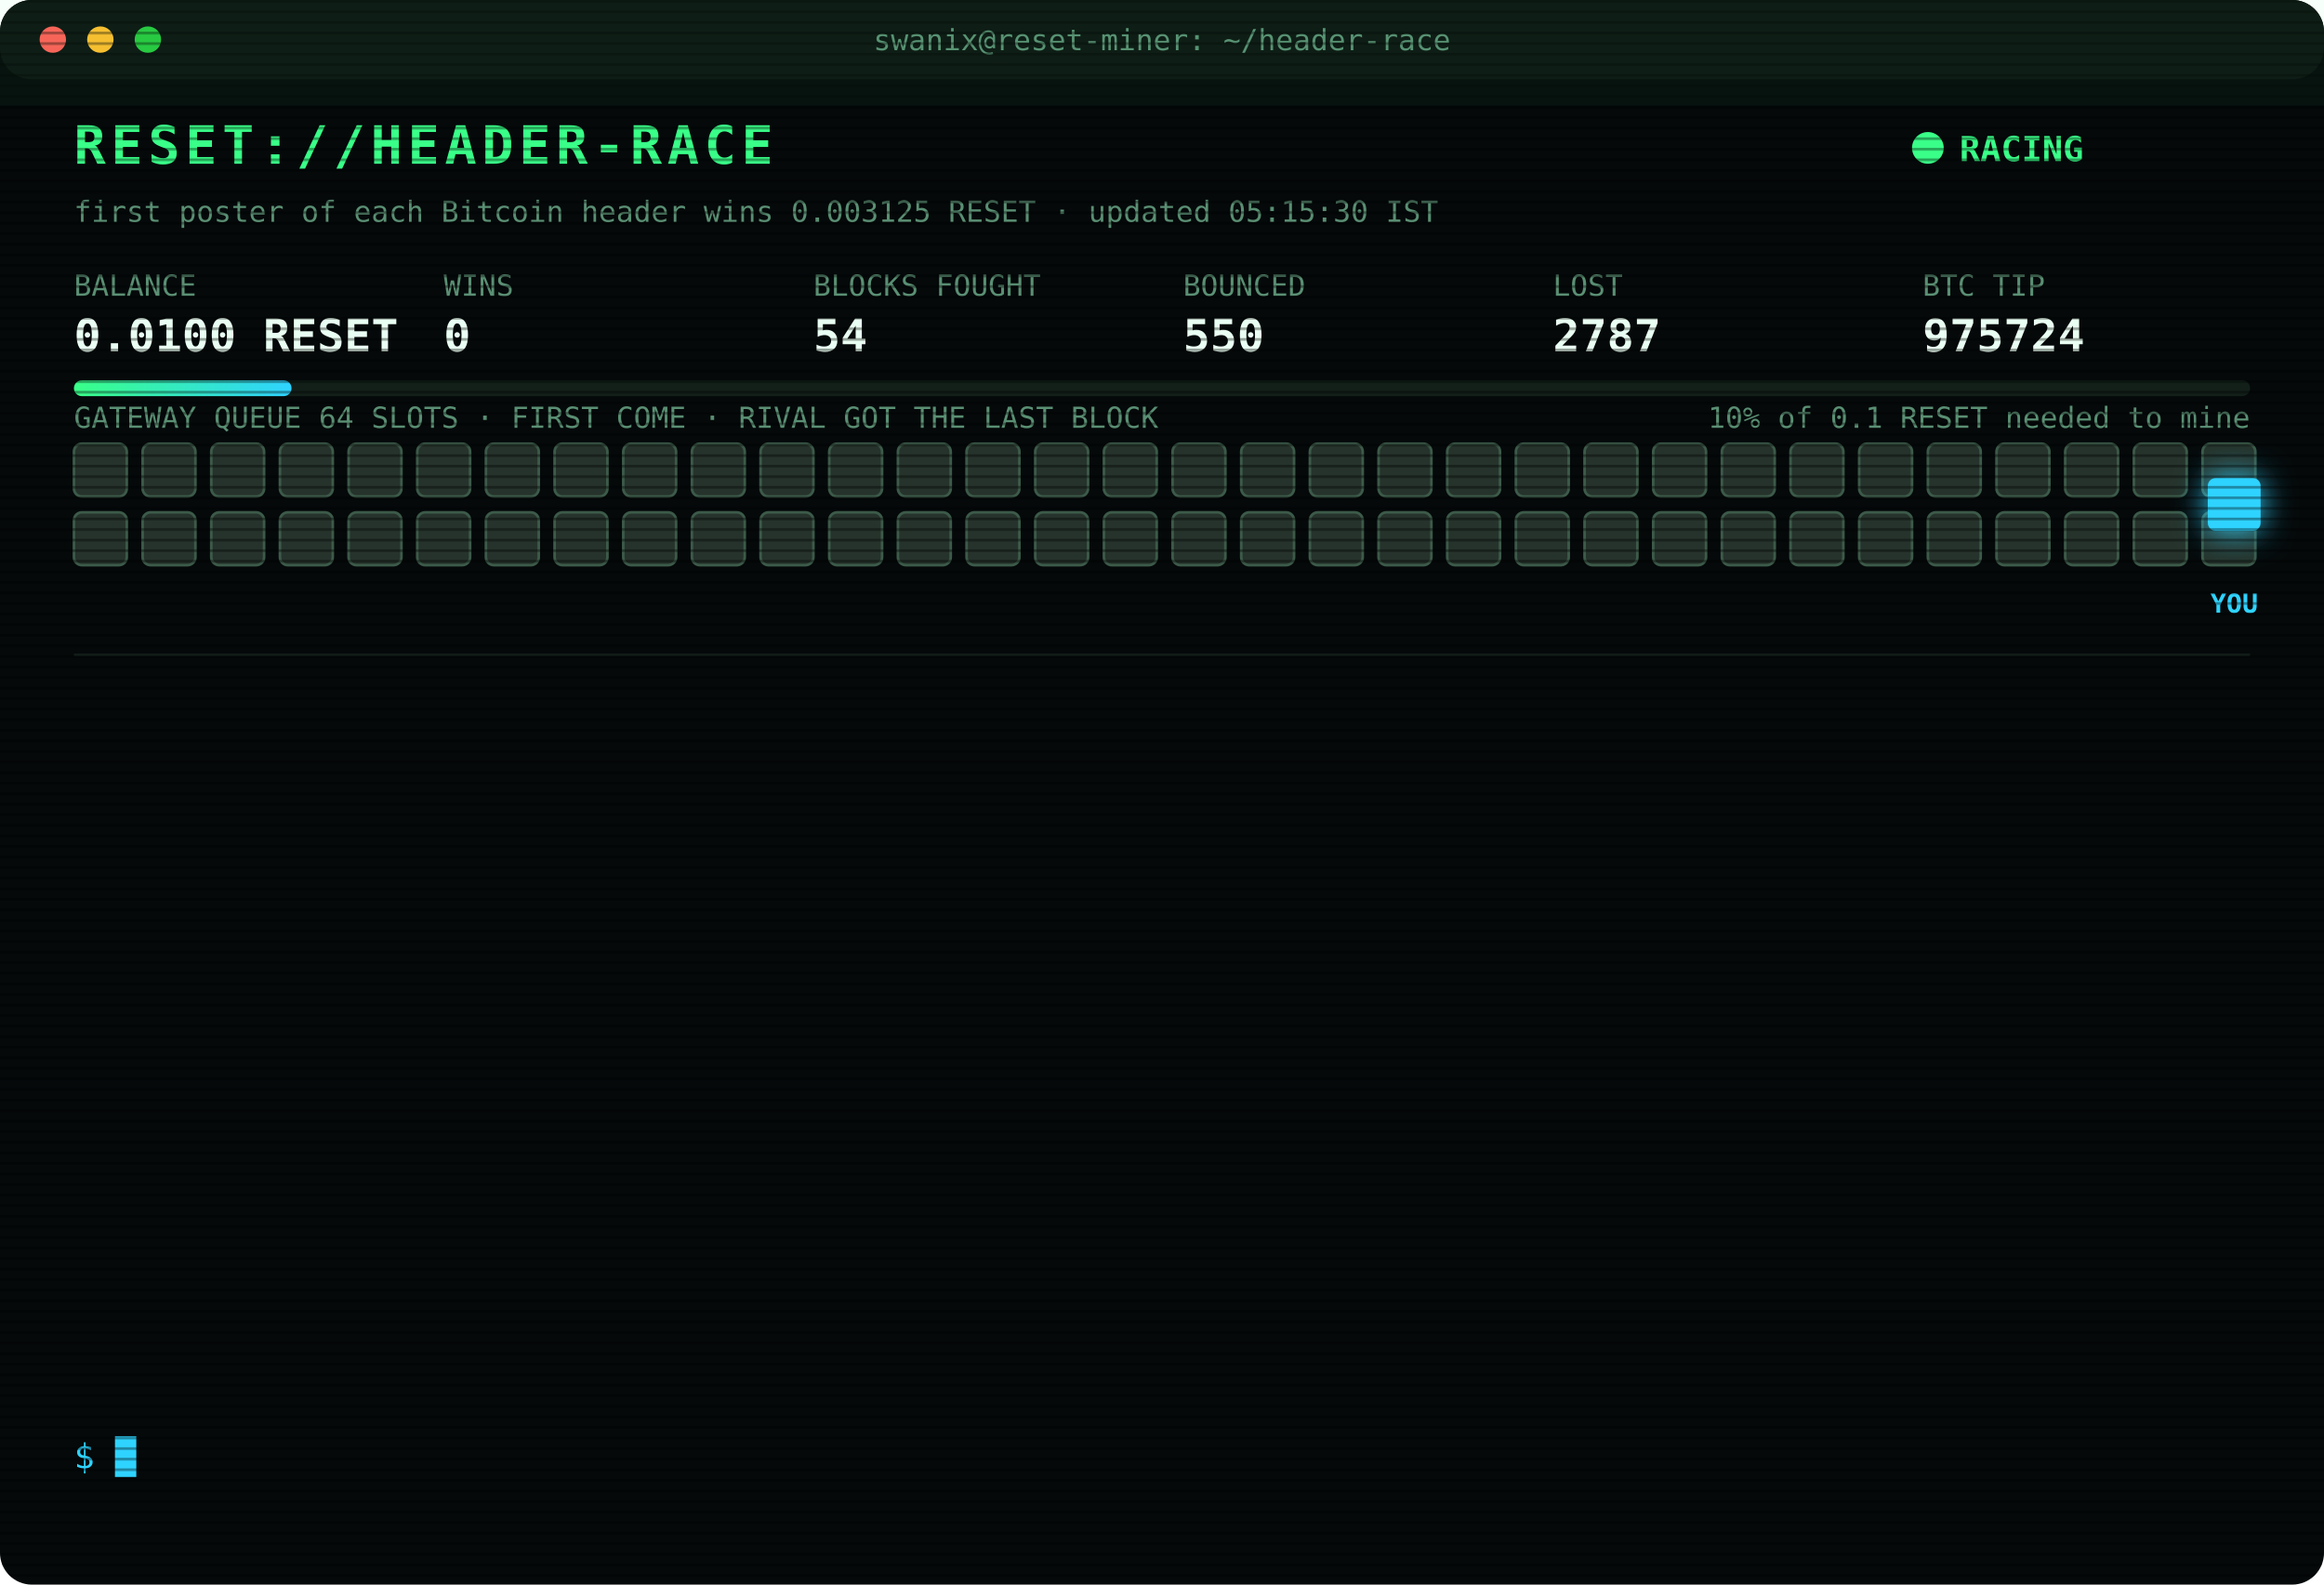
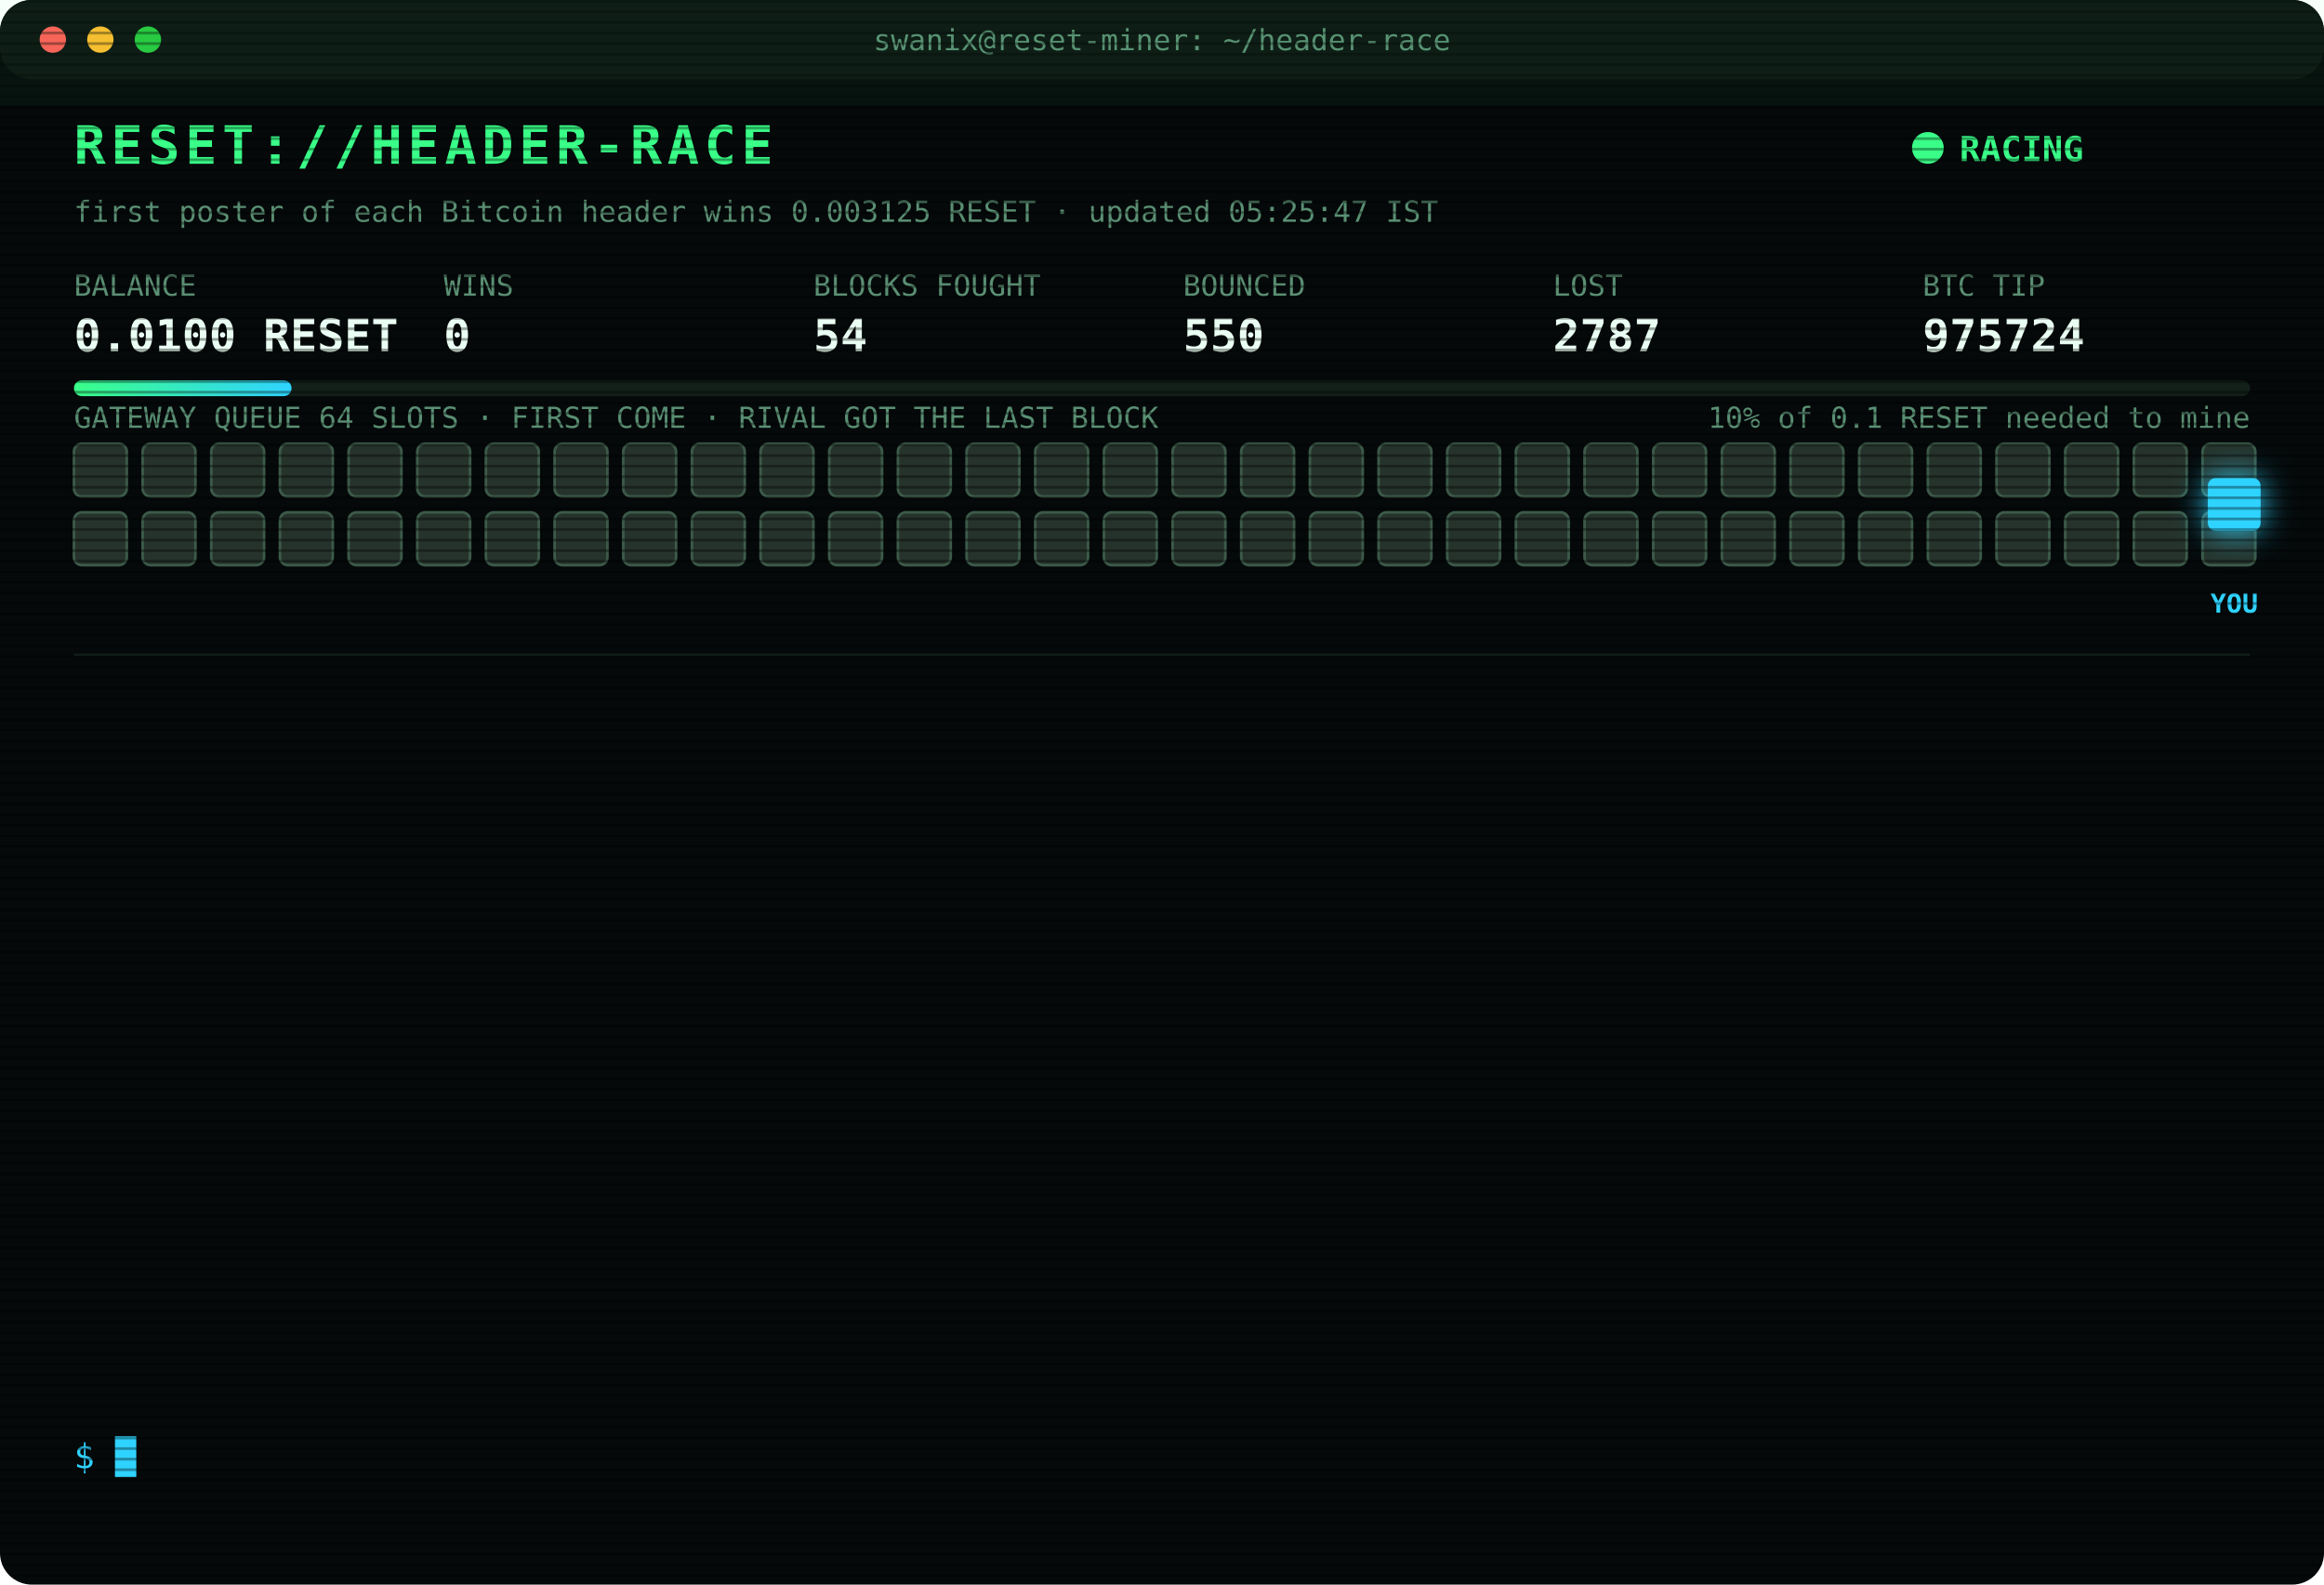
<svg xmlns="http://www.w3.org/2000/svg" width="880" height="600" viewBox="0 0 880 600" font-family="ui-monospace,SFMono-Regular,Menlo,Consolas,monospace">
  <style>
text{font-size:13px;fill:#7CFFB2}
.title{font-size:20px;font-weight:700;fill:#39FF88;letter-spacing:2px;animation:glitch 3s infinite steps(1)}
.sub{fill:#2fd3ff}.k{fill:#5a8f73;font-size:11px}.v{font-size:17px;font-weight:700;fill:#eafff3}
.ts{fill:#3f6b56}.boot{fill:#2fd3ff}.dim{fill:#5a8f73}.bad{fill:#ff4d6d}.warn{fill:#ffd23f}.mag{fill:#ff5cf0}.win{fill:#39FF88;font-weight:700}
.tag{font-size:10px;fill:#2fd3ff;font-weight:700}
.rival{fill:#26332c;stroke:#3c5a49;animation:jam 1.2s infinite alternate}
.idle{fill:#141c18;stroke:#22302a;animation:breathe 4s infinite}
.me{fill:#2fd3ff;filter:drop-shadow(0 0 6px #2fd3ff)}
.hover{animation:nudge 1.1s infinite ease-in-out}.bounce{animation:kick 1.4s infinite}
.ln{opacity:0;animation:in .4s forwards}
.cur{animation:blink 1s infinite steps(1)}
.scan{animation:scan 6s infinite linear}
.led{animation:blink 1.4s infinite}
@keyframes in{from{opacity:0;transform:translateX(-6px)}to{opacity:1;transform:none}}
@keyframes blink{50%{opacity:0}}
@keyframes jam{to{fill:#33463b}}
@keyframes breathe{50%{opacity:.4}}
@keyframes nudge{50%{transform:translateX(-10px)}}
@keyframes kick{0%,100%{transform:none}30%{transform:translateX(-14px)}55%{transform:translateX(10px) translateY(-6px)}}
@keyframes glitch{0%,92%{transform:none}93%{transform:translateX(2px);fill:#ff4d6d}95%{transform:translateX(-2px);fill:#2fd3ff}97%{transform:none}}
@keyframes scan{from{transform:translateY(-40px)}to{transform:translateY(600px)}}
</style>
  <defs>
    <pattern id="sl" width="4" height="4" patternUnits="userSpaceOnUse">
      <rect width="4" height="1" fill="#000" opacity=".35" />
    </pattern>
    <linearGradient id="bar">
      <stop offset="0" stop-color="#39FF88" />
      <stop offset="1" stop-color="#2fd3ff" />
    </linearGradient>
  </defs>
  <rect width="880" height="600" rx="12" fill="#05090a" />
  <rect width="880" height="30" rx="12" fill="#0d1512" />
  <circle cx="20" cy="15" r="5" fill="#ff5f57" />
  <circle cx="38" cy="15" r="5" fill="#febc2e" />
  <circle cx="56" cy="15" r="5" fill="#28c840" />
  <text x="440" y="19" text-anchor="middle" class="k">swanix@reset-miner: ~/header-race</text>
  <text x="28" y="62" class="title">RESET://HEADER-RACE</text>
  <circle class="led" cx="730" cy="56" r="6" fill="#39FF88" />
  <text x="742" y="61" class="win">RACING</text>
-   <text x="28" y="84" class="k">first poster of each Bitcoin header wins 0.003125 RESET · updated 05:15:30 IST</text>
+   <text x="28" y="84" class="k">first poster of each Bitcoin header wins 0.003125 RESET · updated 05:25:47 IST</text>
  <text x="28" y="112" class="k">BALANCE</text>
  <text x="28" y="133" class="v">0.0100 RESET</text>
  <text x="168" y="112" class="k">WINS</text>
  <text x="168" y="133" class="v">0</text>
  <text x="308" y="112" class="k">BLOCKS FOUGHT</text>
  <text x="308" y="133" class="v">54</text>
  <text x="448" y="112" class="k">BOUNCED</text>
  <text x="448" y="133" class="v">550</text>
  <text x="588" y="112" class="k">LOST</text>
  <text x="588" y="133" class="v">2787</text>
  <text x="728" y="112" class="k">BTC TIP</text>
  <text x="728" y="133" class="v">975724</text>
  <rect x="28" y="144" width="824" height="6" rx="3" fill="#13201a" />
  <rect x="28" y="144" width="82.4" height="6" rx="3" fill="url(#bar)" />
  <text x="852" y="162" text-anchor="end" class="k">10% of 0.1 RESET needed to mine</text>
  <text x="28" y="162" class="k">GATEWAY QUEUE 64 SLOTS · FIRST COME · RIVAL GOT THE LAST BLOCK</text>
  <rect class="rival" x="28" y="168" width="20" height="20" rx="3" style="animation-delay:0.00s" />
  <rect class="rival" x="54" y="168" width="20" height="20" rx="3" style="animation-delay:0.05s" />
  <rect class="rival" x="80" y="168" width="20" height="20" rx="3" style="animation-delay:0.10s" />
  <rect class="rival" x="106" y="168" width="20" height="20" rx="3" style="animation-delay:0.15s" />
  <rect class="rival" x="132" y="168" width="20" height="20" rx="3" style="animation-delay:0.20s" />
  <rect class="rival" x="158" y="168" width="20" height="20" rx="3" style="animation-delay:0.25s" />
  <rect class="rival" x="184" y="168" width="20" height="20" rx="3" style="animation-delay:0.30s" />
  <rect class="rival" x="210" y="168" width="20" height="20" rx="3" style="animation-delay:0.35s" />
  <rect class="rival" x="236" y="168" width="20" height="20" rx="3" style="animation-delay:0.40s" />
  <rect class="rival" x="262" y="168" width="20" height="20" rx="3" style="animation-delay:0.45s" />
  <rect class="rival" x="288" y="168" width="20" height="20" rx="3" style="animation-delay:0.50s" />
  <rect class="rival" x="314" y="168" width="20" height="20" rx="3" style="animation-delay:0.55s" />
  <rect class="rival" x="340" y="168" width="20" height="20" rx="3" style="animation-delay:0.60s" />
  <rect class="rival" x="366" y="168" width="20" height="20" rx="3" style="animation-delay:0.65s" />
  <rect class="rival" x="392" y="168" width="20" height="20" rx="3" style="animation-delay:0.70s" />
  <rect class="rival" x="418" y="168" width="20" height="20" rx="3" style="animation-delay:0.75s" />
  <rect class="rival" x="444" y="168" width="20" height="20" rx="3" style="animation-delay:0.80s" />
  <rect class="rival" x="470" y="168" width="20" height="20" rx="3" style="animation-delay:0.85s" />
  <rect class="rival" x="496" y="168" width="20" height="20" rx="3" style="animation-delay:0.90s" />
  <rect class="rival" x="522" y="168" width="20" height="20" rx="3" style="animation-delay:0.95s" />
  <rect class="rival" x="548" y="168" width="20" height="20" rx="3" style="animation-delay:1.00s" />
  <rect class="rival" x="574" y="168" width="20" height="20" rx="3" style="animation-delay:1.05s" />
  <rect class="rival" x="600" y="168" width="20" height="20" rx="3" style="animation-delay:1.10s" />
  <rect class="rival" x="626" y="168" width="20" height="20" rx="3" style="animation-delay:1.15s" />
  <rect class="rival" x="652" y="168" width="20" height="20" rx="3" style="animation-delay:1.20s" />
  <rect class="rival" x="678" y="168" width="20" height="20" rx="3" style="animation-delay:1.25s" />
  <rect class="rival" x="704" y="168" width="20" height="20" rx="3" style="animation-delay:1.30s" />
  <rect class="rival" x="730" y="168" width="20" height="20" rx="3" style="animation-delay:1.35s" />
  <rect class="rival" x="756" y="168" width="20" height="20" rx="3" style="animation-delay:1.40s" />
  <rect class="rival" x="782" y="168" width="20" height="20" rx="3" style="animation-delay:1.45s" />
  <rect class="rival" x="808" y="168" width="20" height="20" rx="3" style="animation-delay:1.50s" />
  <rect class="rival" x="834" y="168" width="20" height="20" rx="3" style="animation-delay:1.55s" />
  <rect class="rival" x="28" y="194" width="20" height="20" rx="3" style="animation-delay:1.60s" />
  <rect class="rival" x="54" y="194" width="20" height="20" rx="3" style="animation-delay:1.65s" />
  <rect class="rival" x="80" y="194" width="20" height="20" rx="3" style="animation-delay:1.70s" />
  <rect class="rival" x="106" y="194" width="20" height="20" rx="3" style="animation-delay:1.75s" />
  <rect class="rival" x="132" y="194" width="20" height="20" rx="3" style="animation-delay:1.80s" />
  <rect class="rival" x="158" y="194" width="20" height="20" rx="3" style="animation-delay:1.85s" />
  <rect class="rival" x="184" y="194" width="20" height="20" rx="3" style="animation-delay:1.90s" />
  <rect class="rival" x="210" y="194" width="20" height="20" rx="3" style="animation-delay:1.95s" />
  <rect class="rival" x="236" y="194" width="20" height="20" rx="3" style="animation-delay:2.00s" />
  <rect class="rival" x="262" y="194" width="20" height="20" rx="3" style="animation-delay:2.05s" />
  <rect class="rival" x="288" y="194" width="20" height="20" rx="3" style="animation-delay:2.10s" />
  <rect class="rival" x="314" y="194" width="20" height="20" rx="3" style="animation-delay:2.15s" />
  <rect class="rival" x="340" y="194" width="20" height="20" rx="3" style="animation-delay:2.20s" />
  <rect class="rival" x="366" y="194" width="20" height="20" rx="3" style="animation-delay:2.25s" />
  <rect class="rival" x="392" y="194" width="20" height="20" rx="3" style="animation-delay:2.30s" />
  <rect class="rival" x="418" y="194" width="20" height="20" rx="3" style="animation-delay:2.35s" />
  <rect class="rival" x="444" y="194" width="20" height="20" rx="3" style="animation-delay:2.40s" />
  <rect class="rival" x="470" y="194" width="20" height="20" rx="3" style="animation-delay:2.45s" />
  <rect class="rival" x="496" y="194" width="20" height="20" rx="3" style="animation-delay:2.50s" />
  <rect class="rival" x="522" y="194" width="20" height="20" rx="3" style="animation-delay:2.55s" />
  <rect class="rival" x="548" y="194" width="20" height="20" rx="3" style="animation-delay:2.60s" />
  <rect class="rival" x="574" y="194" width="20" height="20" rx="3" style="animation-delay:2.65s" />
  <rect class="rival" x="600" y="194" width="20" height="20" rx="3" style="animation-delay:2.70s" />
  <rect class="rival" x="626" y="194" width="20" height="20" rx="3" style="animation-delay:2.75s" />
  <rect class="rival" x="652" y="194" width="20" height="20" rx="3" style="animation-delay:2.80s" />
  <rect class="rival" x="678" y="194" width="20" height="20" rx="3" style="animation-delay:2.85s" />
  <rect class="rival" x="704" y="194" width="20" height="20" rx="3" style="animation-delay:2.90s" />
  <rect class="rival" x="730" y="194" width="20" height="20" rx="3" style="animation-delay:2.95s" />
  <rect class="rival" x="756" y="194" width="20" height="20" rx="3" style="animation-delay:3.00s" />
  <rect class="rival" x="782" y="194" width="20" height="20" rx="3" style="animation-delay:3.05s" />
  <rect class="rival" x="808" y="194" width="20" height="20" rx="3" style="animation-delay:3.10s" />
  <rect class="rival" x="834" y="194" width="20" height="20" rx="3" style="animation-delay:3.15s" />
  <g class="hover">
    <rect class="me" x="836" y="181" width="20" height="20" rx="3" />
    <text class="tag" x="846" y="232" text-anchor="middle">YOU</text>
  </g>
  <line x1="28" x2="852" y1="248" y2="248" stroke="#13201a" />
  <g class="ln" style="animation-delay:0.40s">
-     <text x="28" y="270" class="ts">02:23:53</text>
-     <text x="104" y="270" class="bad">[LOST] #975711 taken by a rival miner</text>
+     <text x="28" y="270" class="ts">02:28:23</text>
+     <text x="104" y="270" class="bad">[LOST] #975712 taken by a rival miner</text>
  </g>
  <g class="ln" style="animation-delay:0.65s">
-     <text x="28" y="292" class="ts">02:28:23</text>
-     <text x="104" y="292" class="bad">[LOST] #975712 taken by a rival miner</text>
+     <text x="28" y="292" class="ts">02:29:58</text>
+     <text x="104" y="292" class="bad">[LOST] #975713 taken by a rival miner</text>
  </g>
  <g class="ln" style="animation-delay:0.90s">
-     <text x="28" y="314" class="ts">02:29:58</text>
-     <text x="104" y="314" class="bad">[LOST] #975713 taken by a rival miner</text>
+     <text x="28" y="314" class="ts">02:52:32</text>
+     <text x="104" y="314" class="bad">[LOST] #975714 taken by a rival miner</text>
  </g>
  <g class="ln" style="animation-delay:1.15s">
-     <text x="28" y="336" class="ts">02:52:32</text>
-     <text x="104" y="336" class="bad">[LOST] #975714 taken by a rival miner</text>
+     <text x="28" y="336" class="ts">03:00:24</text>
+     <text x="104" y="336" class="bad">[LOST] #975715 taken by a rival miner</text>
  </g>
  <g class="ln" style="animation-delay:1.40s">
-     <text x="28" y="358" class="ts">03:00:24</text>
-     <text x="104" y="358" class="bad">[LOST] #975715 taken by a rival miner</text>
+     <text x="28" y="358" class="ts">03:03:50</text>
+     <text x="104" y="358" class="bad">[LOST] #975716 taken by a rival miner</text>
  </g>
  <g class="ln" style="animation-delay:1.65s">
-     <text x="28" y="380" class="ts">03:03:50</text>
-     <text x="104" y="380" class="bad">[LOST] #975716 taken by a rival miner</text>
+     <text x="28" y="380" class="ts">03:06:58</text>
+     <text x="104" y="380" class="bad">[LOST] #975717 taken by a rival miner</text>
  </g>
  <g class="ln" style="animation-delay:1.90s">
-     <text x="28" y="402" class="ts">03:06:58</text>
-     <text x="104" y="402" class="bad">[LOST] #975717 taken by a rival miner</text>
+     <text x="28" y="402" class="ts">03:40:28</text>
+     <text x="104" y="402" class="bad">[LOST] #975718 taken by a rival miner</text>
  </g>
  <g class="ln" style="animation-delay:2.15s">
-     <text x="28" y="424" class="ts">03:40:28</text>
-     <text x="104" y="424" class="bad">[LOST] #975718 taken by a rival miner</text>
+     <text x="28" y="424" class="ts">04:01:57</text>
+     <text x="104" y="424" class="bad">[LOST] #975719 taken by a rival miner</text>
  </g>
  <g class="ln" style="animation-delay:2.40s">
-     <text x="28" y="446" class="ts">04:01:57</text>
-     <text x="104" y="446" class="bad">[LOST] #975719 taken by a rival miner</text>
+     <text x="28" y="446" class="ts">04:19:47</text>
+     <text x="104" y="446" class="bad">[LOST] #975721 taken by a rival miner</text>
  </g>
  <g class="ln" style="animation-delay:2.65s">
-     <text x="28" y="468" class="ts">04:19:47</text>
-     <text x="104" y="468" class="bad">[LOST] #975721 taken by a rival miner</text>
+     <text x="28" y="468" class="ts">04:31:38</text>
+     <text x="104" y="468" class="bad">[LOST] #975722 taken by a rival miner</text>
  </g>
  <g class="ln" style="animation-delay:2.90s">
-     <text x="28" y="490" class="ts">04:31:38</text>
-     <text x="104" y="490" class="bad">[LOST] #975722 taken by a rival miner</text>
+     <text x="28" y="490" class="ts">04:35:25</text>
+     <text x="104" y="490" class="bad">[LOST] #975723 taken by a rival miner</text>
  </g>
  <g class="ln" style="animation-delay:3.15s">
-     <text x="28" y="512" class="ts">04:35:25</text>
-     <text x="104" y="512" class="bad">[LOST] #975723 taken by a rival miner</text>
+     <text x="28" y="512" class="ts">05:11:50</text>
+     <text x="104" y="512" class="bad">[LOST] #975724 taken by a rival miner</text>
  </g>
  <g class="ln" style="animation-delay:3.40s">
-     <text x="28" y="534" class="ts">05:11:50</text>
-     <text x="104" y="534" class="bad">[LOST] #975724 taken by a rival miner</text>
+     <text x="28" y="534" class="ts">05:25:47</text>
+     <text x="104" y="534" class="dim">[STINT END] calls 735 · wins 0</text>
  </g>
  <text x="28" y="556" class="sub">$ <tspan class="cur">█</tspan>
  </text>
  <rect width="880" height="600" rx="12" fill="url(#sl)" pointer-events="none" />
  <rect class="scan" width="880" height="40" fill="#39FF88" opacity=".04" />
</svg>
